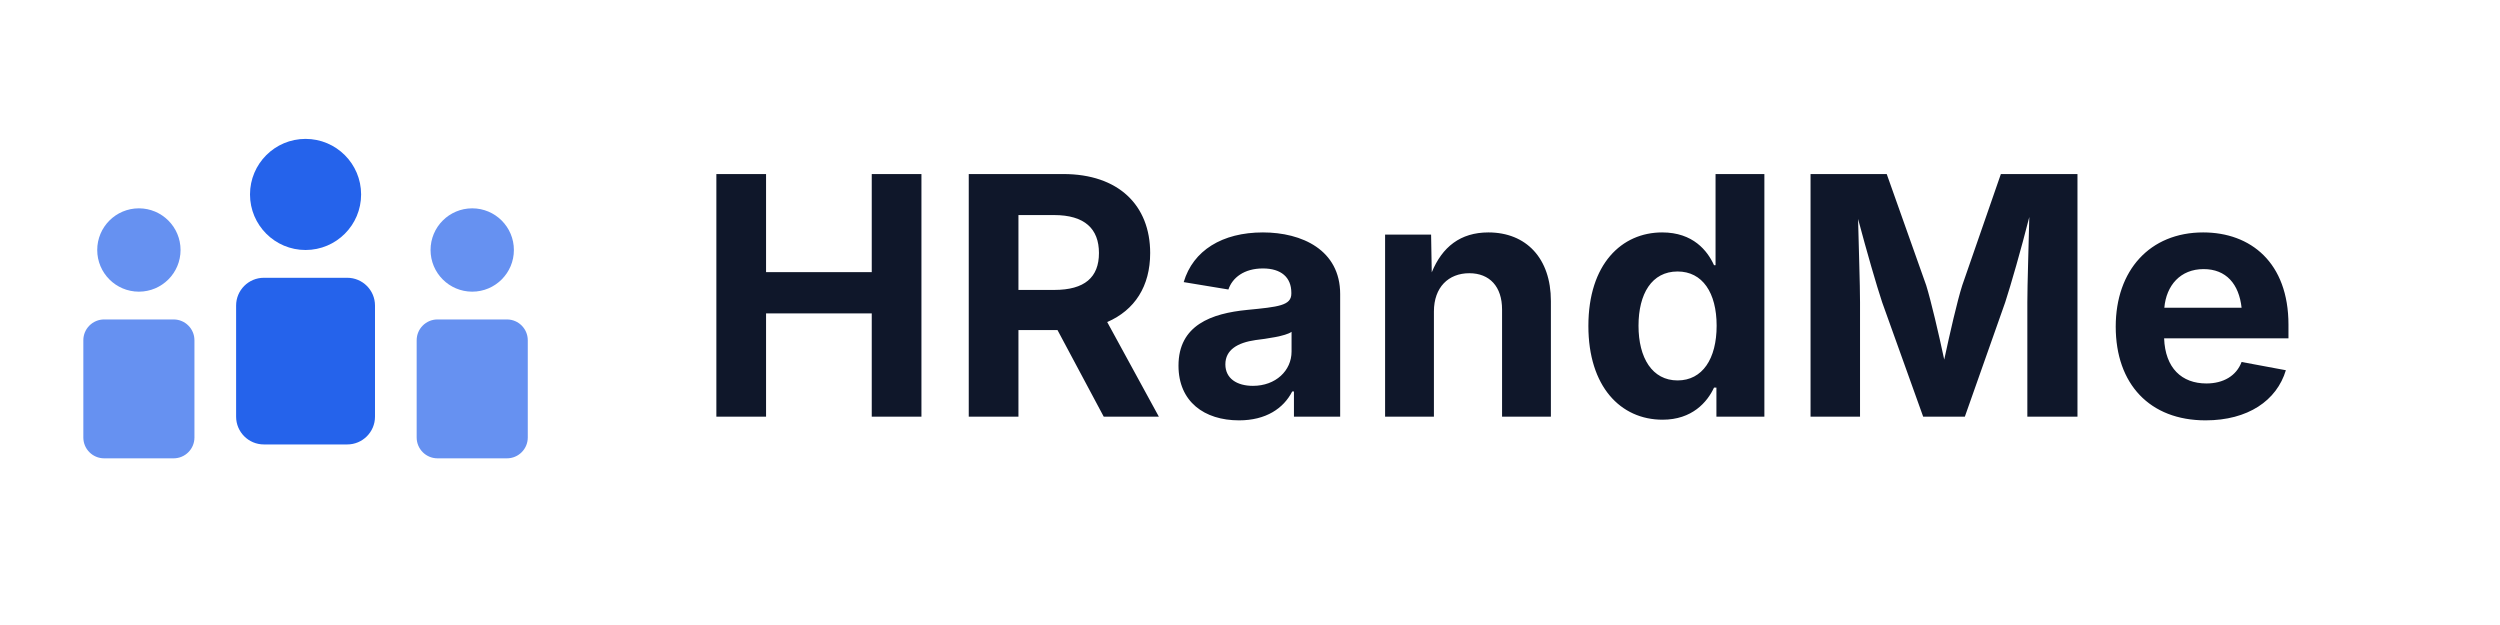
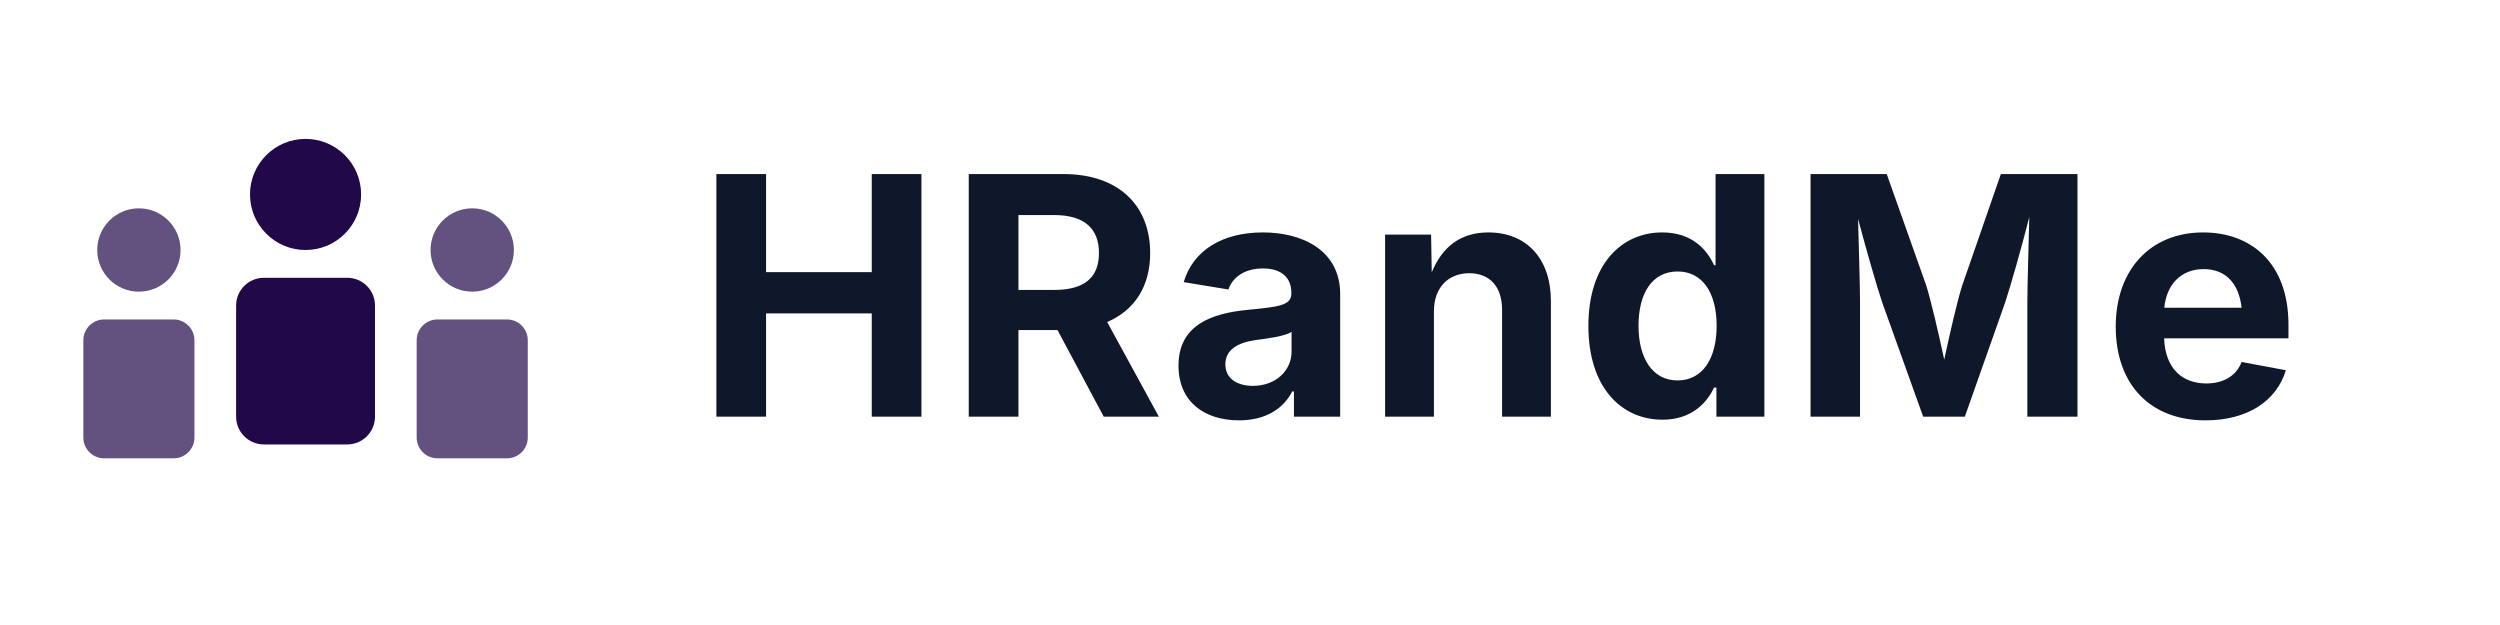
<svg xmlns="http://www.w3.org/2000/svg" viewBox="0 0 180 45">
  <g transform="translate(0, 4)">
    <g transform="translate(22, 10)">
-       <circle cx="0" cy="0" r="4" fill="#2563EB" />
-       <rect x="-5" y="6" width="10" height="12" rx="2" fill="#2563EB" />
+       <circle cx="0" cy="0" r="4" fill="#210949" />
+       <rect x="-5" y="6" width="10" height="12" rx="2" fill="#210949" />
    </g>
    <g transform="translate(10, 14)">
-       <circle cx="0" cy="0" r="3" fill="#2563EB" opacity="0.7" />
-       <rect x="-4" y="5" width="8" height="10" rx="1.5" fill="#2563EB" opacity="0.7" />
+       <circle cx="0" cy="0" r="3" fill="#210949" opacity="0.7" />
+       <rect x="-4" y="5" width="8" height="10" rx="1.5" fill="#210949" opacity="0.7" />
    </g>
    <g transform="translate(34, 14)">
-       <circle cx="0" cy="0" r="3" fill="#2563EB" opacity="0.7" />
-       <rect x="-4" y="5" width="8" height="10" rx="1.5" fill="#2563EB" opacity="0.7" />
+       <circle cx="0" cy="0" r="3" fill="#210949" opacity="0.7" />
+       <rect x="-4" y="5" width="8" height="10" rx="1.5" fill="#210949" opacity="0.7" />
    </g>
  </g>
  <text x="50" y="30" font-family="system-ui, -apple-system, BlinkMacSystemFont, 'Segoe UI', sans-serif" font-size="24" font-weight="700" letter-spacing="0.01em" fill="#0F172A">HRandMe</text>
</svg>
